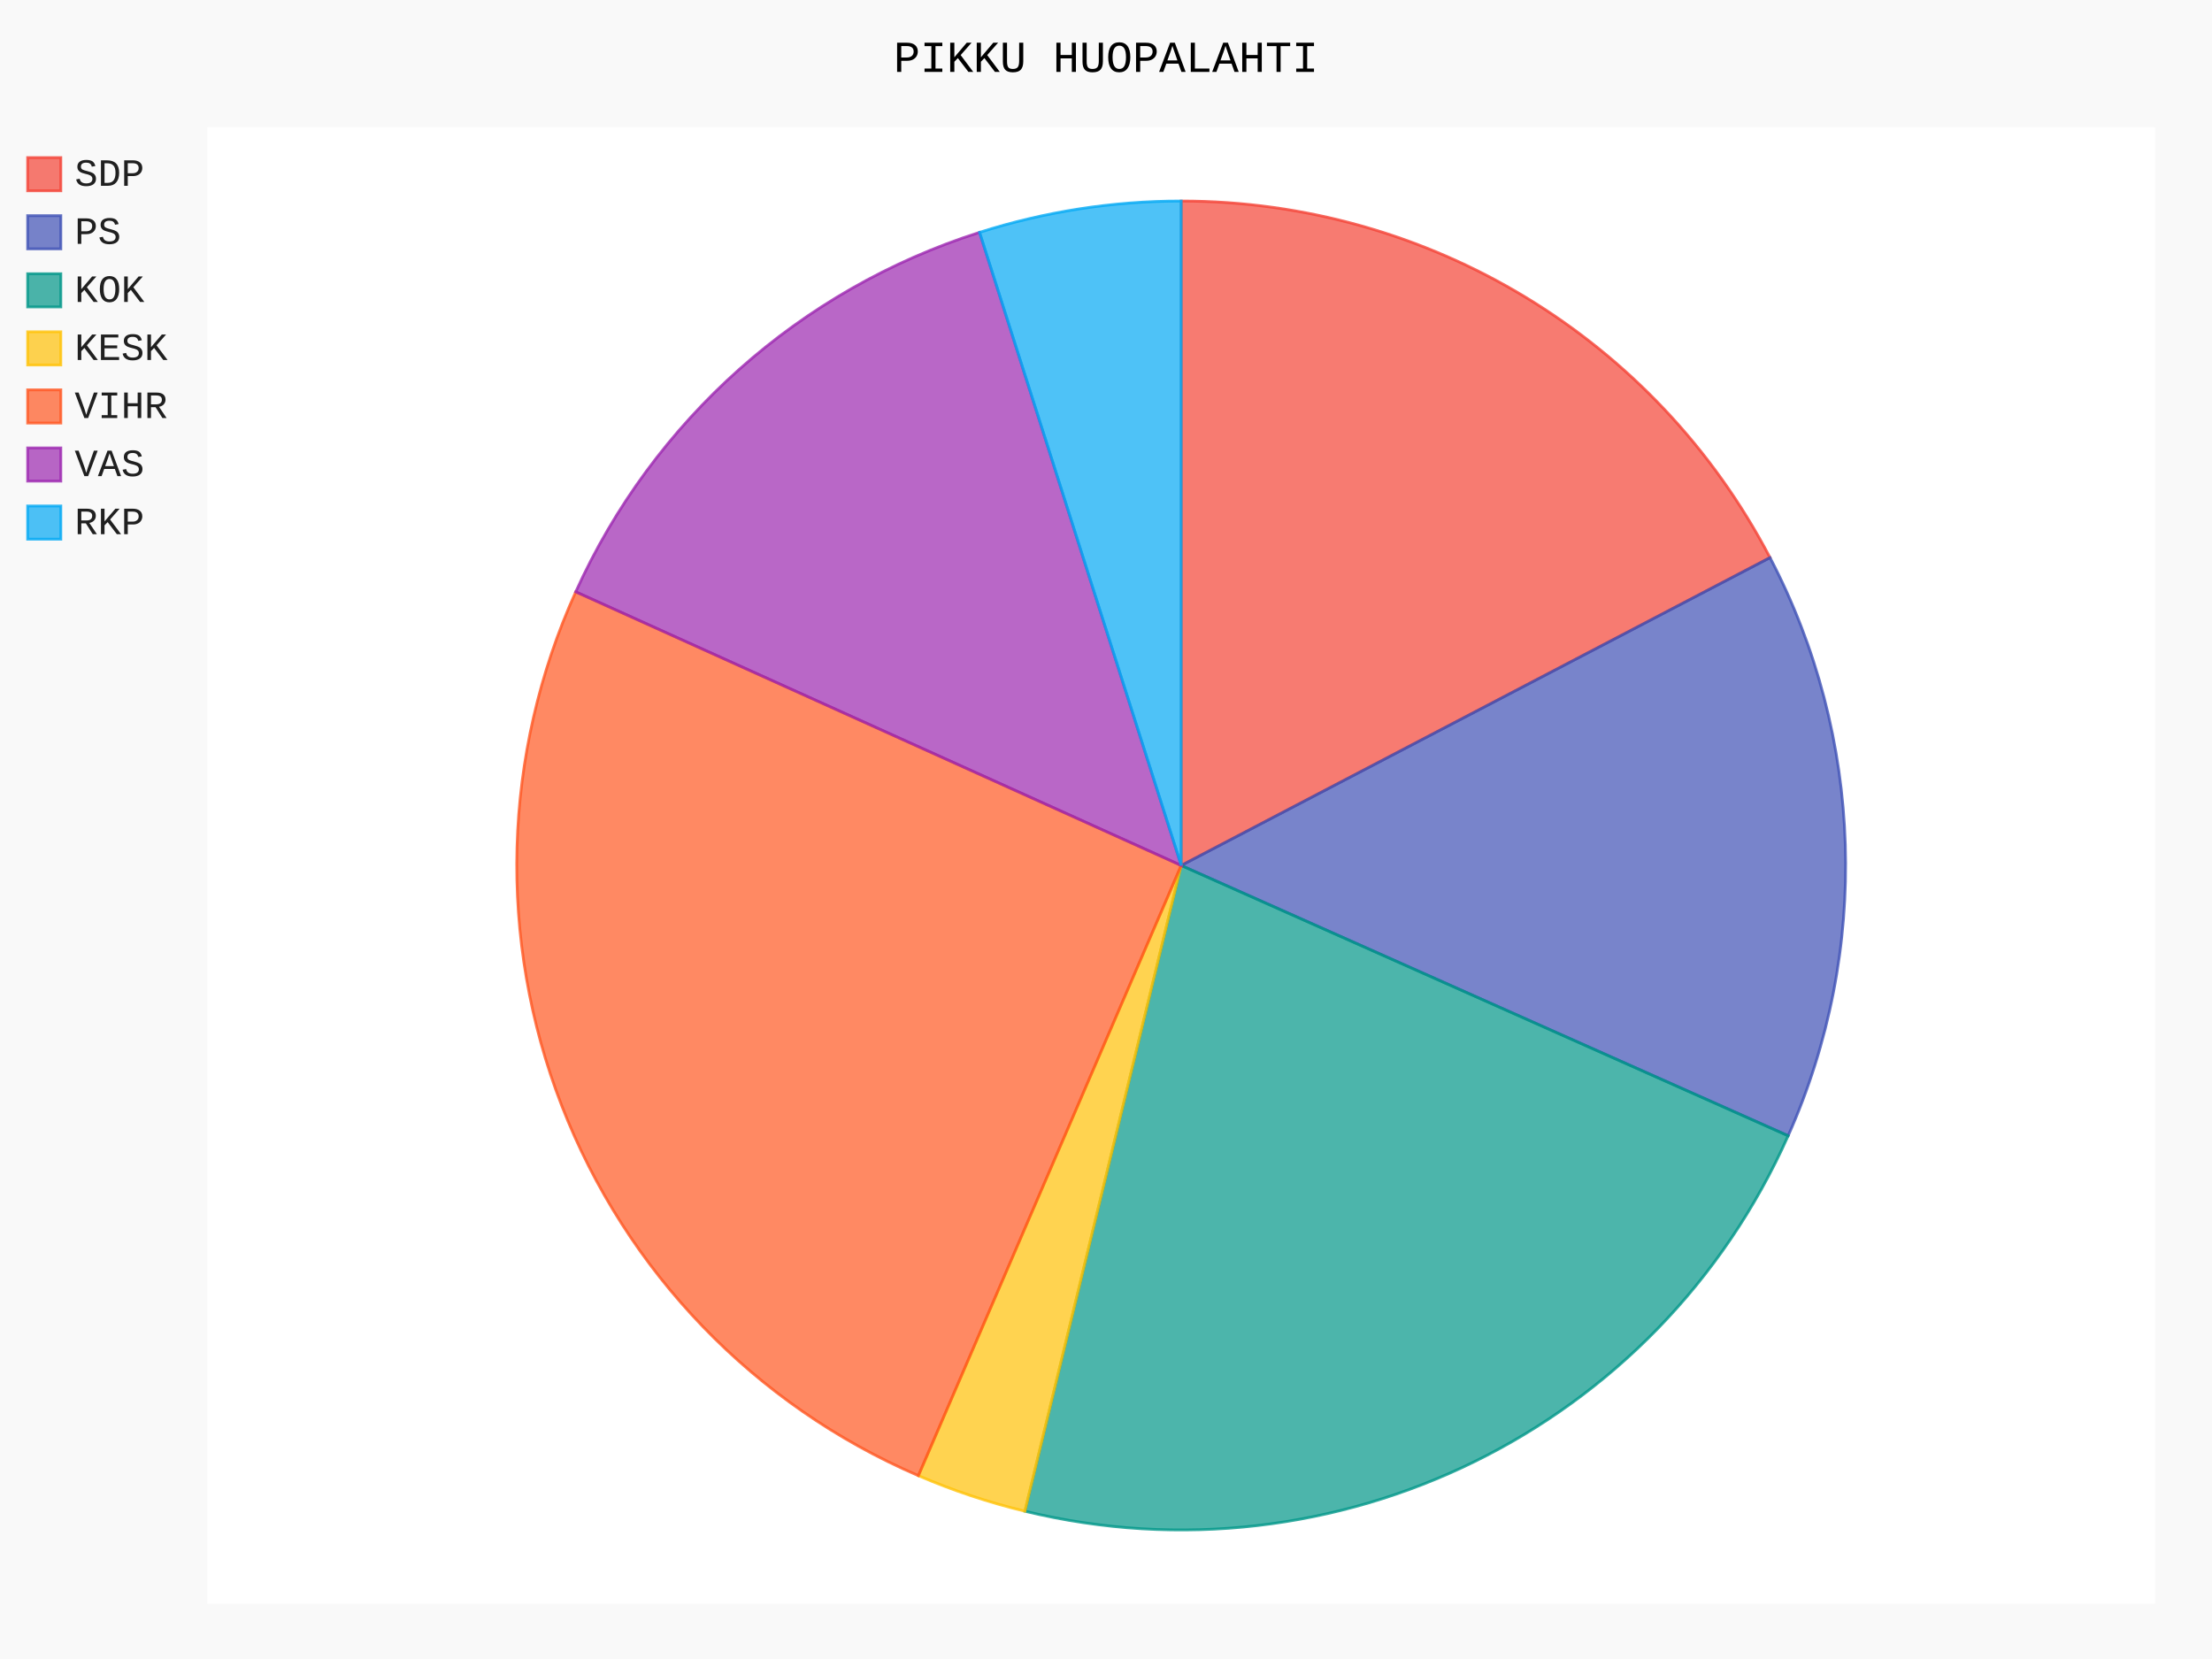
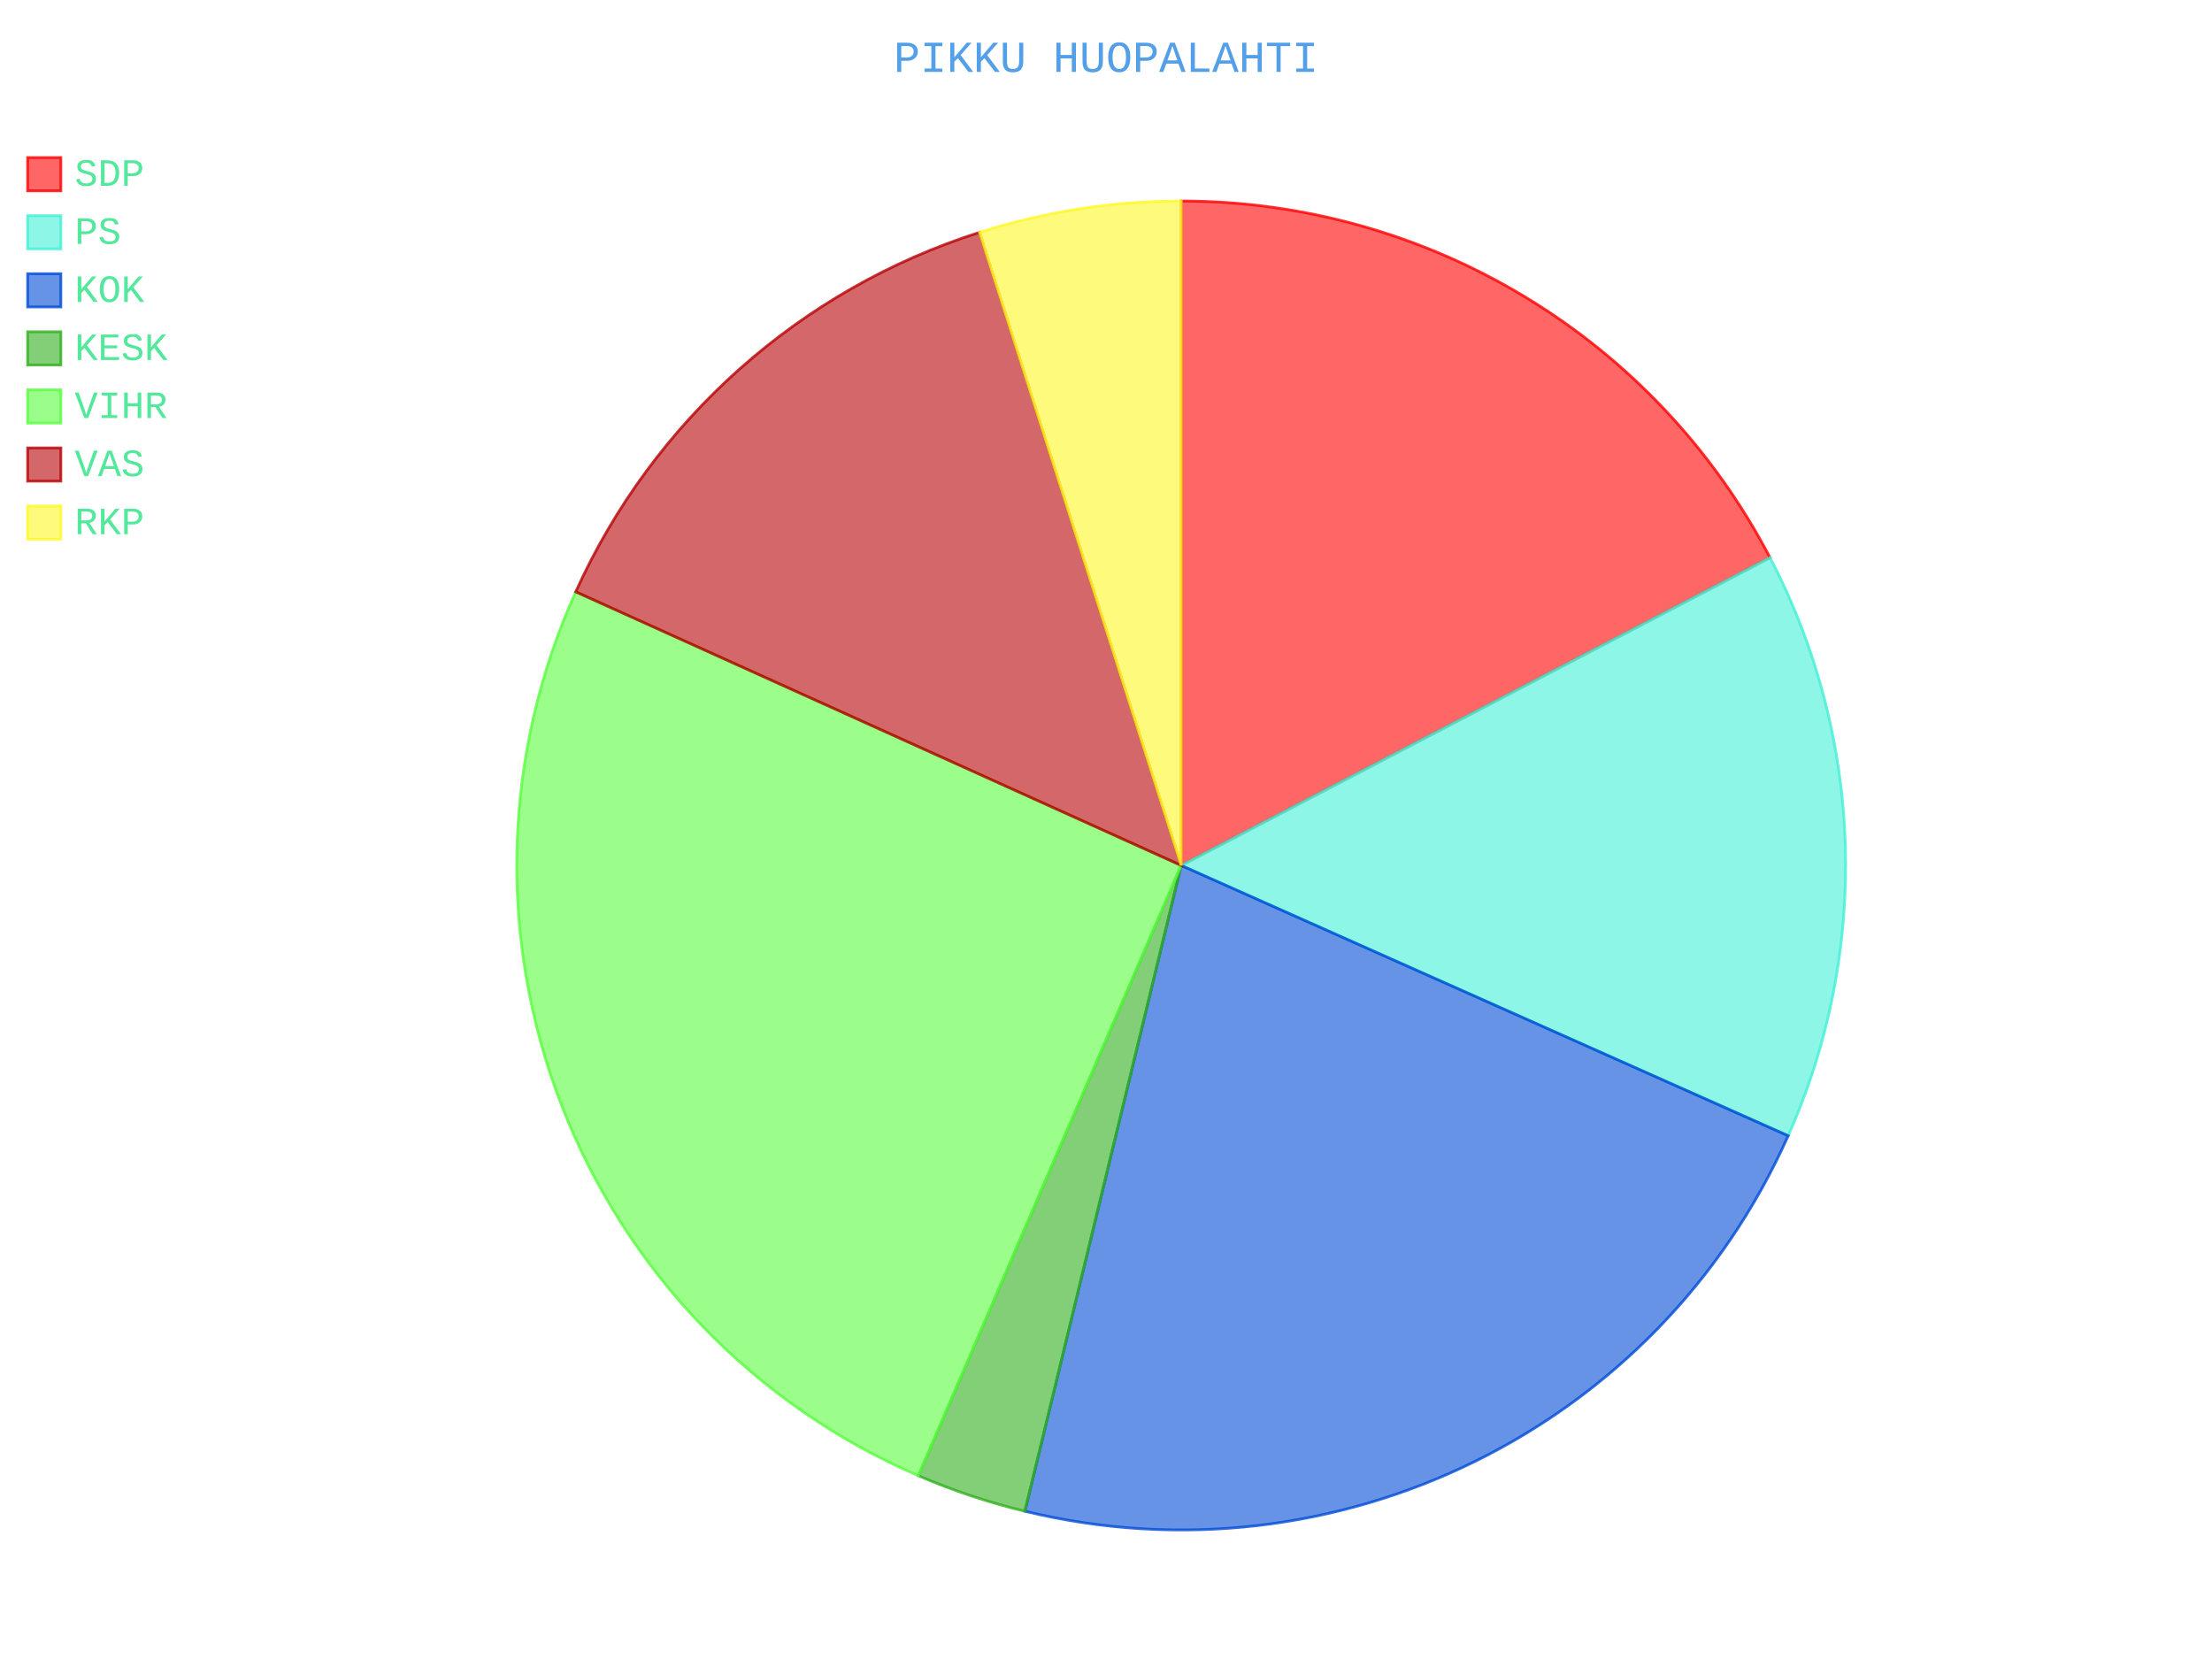
- <svg xmlns="http://www.w3.org/2000/svg" class="pygal-chart" id="chart-0b88a3d1-f683-4d6e-9ce5-903bb3b18a00" viewBox="0 0 800 600">
+ <svg xmlns="http://www.w3.org/2000/svg" class="pygal-chart" id="chart-41167891-8fdc-43e7-8511-8b8eb3582af2" viewBox="0 0 800 600">
  <defs>
-     <style type="text/css">#chart-0b88a3d1-f683-4d6e-9ce5-903bb3b18a00{-webkit-user-select:none;-webkit-font-smoothing:antialiased;font-family:Consolas,"Liberation Mono",Menlo,Courier,monospace}#chart-0b88a3d1-f683-4d6e-9ce5-903bb3b18a00 .title{font-family:Consolas,"Liberation Mono",Menlo,Courier,monospace;font-size:16px}#chart-0b88a3d1-f683-4d6e-9ce5-903bb3b18a00 .legends .legend text{font-family:Consolas,"Liberation Mono",Menlo,Courier,monospace;font-size:14px}#chart-0b88a3d1-f683-4d6e-9ce5-903bb3b18a00 .axis text{font-family:Consolas,"Liberation Mono",Menlo,Courier,monospace;font-size:10px}#chart-0b88a3d1-f683-4d6e-9ce5-903bb3b18a00 .axis text.major{font-family:Consolas,"Liberation Mono",Menlo,Courier,monospace;font-size:10px}#chart-0b88a3d1-f683-4d6e-9ce5-903bb3b18a00 .text-overlay text.value{font-family:Consolas,"Liberation Mono",Menlo,Courier,monospace;font-size:16px}#chart-0b88a3d1-f683-4d6e-9ce5-903bb3b18a00 .text-overlay text.label{font-family:Consolas,"Liberation Mono",Menlo,Courier,monospace;font-size:10px}#chart-0b88a3d1-f683-4d6e-9ce5-903bb3b18a00 .tooltip{font-family:Consolas,"Liberation Mono",Menlo,Courier,monospace;font-size:14px}#chart-0b88a3d1-f683-4d6e-9ce5-903bb3b18a00 text.no_data{font-family:Consolas,"Liberation Mono",Menlo,Courier,monospace;font-size:64px}
- #chart-0b88a3d1-f683-4d6e-9ce5-903bb3b18a00{background-color:rgba(249,249,249,1)}#chart-0b88a3d1-f683-4d6e-9ce5-903bb3b18a00 path,#chart-0b88a3d1-f683-4d6e-9ce5-903bb3b18a00 line,#chart-0b88a3d1-f683-4d6e-9ce5-903bb3b18a00 rect,#chart-0b88a3d1-f683-4d6e-9ce5-903bb3b18a00 circle{-webkit-transition:150ms;-moz-transition:150ms;transition:150ms}#chart-0b88a3d1-f683-4d6e-9ce5-903bb3b18a00 .graph &gt; .background{fill:rgba(249,249,249,1)}#chart-0b88a3d1-f683-4d6e-9ce5-903bb3b18a00 .plot &gt; .background{fill:rgba(255,255,255,1)}#chart-0b88a3d1-f683-4d6e-9ce5-903bb3b18a00 .graph{fill:rgba(0,0,0,.87)}#chart-0b88a3d1-f683-4d6e-9ce5-903bb3b18a00 text.no_data{fill:rgba(0,0,0,1)}#chart-0b88a3d1-f683-4d6e-9ce5-903bb3b18a00 .title{fill:rgba(0,0,0,1)}#chart-0b88a3d1-f683-4d6e-9ce5-903bb3b18a00 .legends .legend text{fill:rgba(0,0,0,.87)}#chart-0b88a3d1-f683-4d6e-9ce5-903bb3b18a00 .legends .legend:hover text{fill:rgba(0,0,0,1)}#chart-0b88a3d1-f683-4d6e-9ce5-903bb3b18a00 .axis .line{stroke:rgba(0,0,0,1)}#chart-0b88a3d1-f683-4d6e-9ce5-903bb3b18a00 .axis .guide.line{stroke:rgba(0,0,0,.54)}#chart-0b88a3d1-f683-4d6e-9ce5-903bb3b18a00 .axis .major.line{stroke:rgba(0,0,0,.87)}#chart-0b88a3d1-f683-4d6e-9ce5-903bb3b18a00 .axis text.major{fill:rgba(0,0,0,1)}#chart-0b88a3d1-f683-4d6e-9ce5-903bb3b18a00 .axis.y .guides:hover .guide.line,#chart-0b88a3d1-f683-4d6e-9ce5-903bb3b18a00 .line-graph .axis.x .guides:hover .guide.line,#chart-0b88a3d1-f683-4d6e-9ce5-903bb3b18a00 .stackedline-graph .axis.x .guides:hover .guide.line,#chart-0b88a3d1-f683-4d6e-9ce5-903bb3b18a00 .xy-graph .axis.x .guides:hover .guide.line{stroke:rgba(0,0,0,1)}#chart-0b88a3d1-f683-4d6e-9ce5-903bb3b18a00 .axis .guides:hover text{fill:rgba(0,0,0,1)}#chart-0b88a3d1-f683-4d6e-9ce5-903bb3b18a00 .reactive{fill-opacity:.7;stroke-opacity:.8}#chart-0b88a3d1-f683-4d6e-9ce5-903bb3b18a00 .ci{stroke:rgba(0,0,0,.87)}#chart-0b88a3d1-f683-4d6e-9ce5-903bb3b18a00 .reactive.active,#chart-0b88a3d1-f683-4d6e-9ce5-903bb3b18a00 .active .reactive{fill-opacity:.8;stroke-opacity:.9;stroke-width:4}#chart-0b88a3d1-f683-4d6e-9ce5-903bb3b18a00 .ci .reactive.active{stroke-width:1.5}#chart-0b88a3d1-f683-4d6e-9ce5-903bb3b18a00 .series text{fill:rgba(0,0,0,1)}#chart-0b88a3d1-f683-4d6e-9ce5-903bb3b18a00 .tooltip rect{fill:rgba(255,255,255,1);stroke:rgba(0,0,0,1);-webkit-transition:opacity 150ms;-moz-transition:opacity 150ms;transition:opacity 150ms}#chart-0b88a3d1-f683-4d6e-9ce5-903bb3b18a00 .tooltip .label{fill:rgba(0,0,0,.87)}#chart-0b88a3d1-f683-4d6e-9ce5-903bb3b18a00 .tooltip .label{fill:rgba(0,0,0,.87)}#chart-0b88a3d1-f683-4d6e-9ce5-903bb3b18a00 .tooltip .legend{font-size:.8em;fill:rgba(0,0,0,.54)}#chart-0b88a3d1-f683-4d6e-9ce5-903bb3b18a00 .tooltip .x_label{font-size:.6em;fill:rgba(0,0,0,1)}#chart-0b88a3d1-f683-4d6e-9ce5-903bb3b18a00 .tooltip .xlink{font-size:.5em;text-decoration:underline}#chart-0b88a3d1-f683-4d6e-9ce5-903bb3b18a00 .tooltip .value{font-size:1.5em}#chart-0b88a3d1-f683-4d6e-9ce5-903bb3b18a00 .bound{font-size:.5em}#chart-0b88a3d1-f683-4d6e-9ce5-903bb3b18a00 .max-value{font-size:.75em;fill:rgba(0,0,0,.54)}#chart-0b88a3d1-f683-4d6e-9ce5-903bb3b18a00 .map-element{fill:rgba(255,255,255,1);stroke:rgba(0,0,0,.54) !important}#chart-0b88a3d1-f683-4d6e-9ce5-903bb3b18a00 .map-element .reactive{fill-opacity:inherit;stroke-opacity:inherit}#chart-0b88a3d1-f683-4d6e-9ce5-903bb3b18a00 .color-0,#chart-0b88a3d1-f683-4d6e-9ce5-903bb3b18a00 .color-0 a:visited{stroke:#F44336;fill:#F44336}#chart-0b88a3d1-f683-4d6e-9ce5-903bb3b18a00 .color-1,#chart-0b88a3d1-f683-4d6e-9ce5-903bb3b18a00 .color-1 a:visited{stroke:#3F51B5;fill:#3F51B5}#chart-0b88a3d1-f683-4d6e-9ce5-903bb3b18a00 .color-2,#chart-0b88a3d1-f683-4d6e-9ce5-903bb3b18a00 .color-2 a:visited{stroke:#009688;fill:#009688}#chart-0b88a3d1-f683-4d6e-9ce5-903bb3b18a00 .color-3,#chart-0b88a3d1-f683-4d6e-9ce5-903bb3b18a00 .color-3 a:visited{stroke:#FFC107;fill:#FFC107}#chart-0b88a3d1-f683-4d6e-9ce5-903bb3b18a00 .color-4,#chart-0b88a3d1-f683-4d6e-9ce5-903bb3b18a00 .color-4 a:visited{stroke:#FF5722;fill:#FF5722}#chart-0b88a3d1-f683-4d6e-9ce5-903bb3b18a00 .color-5,#chart-0b88a3d1-f683-4d6e-9ce5-903bb3b18a00 .color-5 a:visited{stroke:#9C27B0;fill:#9C27B0}#chart-0b88a3d1-f683-4d6e-9ce5-903bb3b18a00 .color-6,#chart-0b88a3d1-f683-4d6e-9ce5-903bb3b18a00 .color-6 a:visited{stroke:#03A9F4;fill:#03A9F4}#chart-0b88a3d1-f683-4d6e-9ce5-903bb3b18a00 .text-overlay .color-0 text{fill:black}#chart-0b88a3d1-f683-4d6e-9ce5-903bb3b18a00 .text-overlay .color-1 text{fill:black}#chart-0b88a3d1-f683-4d6e-9ce5-903bb3b18a00 .text-overlay .color-2 text{fill:black}#chart-0b88a3d1-f683-4d6e-9ce5-903bb3b18a00 .text-overlay .color-3 text{fill:black}#chart-0b88a3d1-f683-4d6e-9ce5-903bb3b18a00 .text-overlay .color-4 text{fill:black}#chart-0b88a3d1-f683-4d6e-9ce5-903bb3b18a00 .text-overlay .color-5 text{fill:black}#chart-0b88a3d1-f683-4d6e-9ce5-903bb3b18a00 .text-overlay .color-6 text{fill:black}
- #chart-0b88a3d1-f683-4d6e-9ce5-903bb3b18a00 text.no_data{text-anchor:middle}#chart-0b88a3d1-f683-4d6e-9ce5-903bb3b18a00 .guide.line{fill:none}#chart-0b88a3d1-f683-4d6e-9ce5-903bb3b18a00 .centered{text-anchor:middle}#chart-0b88a3d1-f683-4d6e-9ce5-903bb3b18a00 .title{text-anchor:middle}#chart-0b88a3d1-f683-4d6e-9ce5-903bb3b18a00 .legends .legend text{fill-opacity:1}#chart-0b88a3d1-f683-4d6e-9ce5-903bb3b18a00 .axis.x text{text-anchor:middle}#chart-0b88a3d1-f683-4d6e-9ce5-903bb3b18a00 .axis.x:not(.web) text[transform]{text-anchor:start}#chart-0b88a3d1-f683-4d6e-9ce5-903bb3b18a00 .axis.x:not(.web) text[transform].backwards{text-anchor:end}#chart-0b88a3d1-f683-4d6e-9ce5-903bb3b18a00 .axis.y text{text-anchor:end}#chart-0b88a3d1-f683-4d6e-9ce5-903bb3b18a00 .axis.y text[transform].backwards{text-anchor:start}#chart-0b88a3d1-f683-4d6e-9ce5-903bb3b18a00 .axis.y2 text{text-anchor:start}#chart-0b88a3d1-f683-4d6e-9ce5-903bb3b18a00 .axis.y2 text[transform].backwards{text-anchor:end}#chart-0b88a3d1-f683-4d6e-9ce5-903bb3b18a00 .axis .guide.line{stroke-dasharray:4,4}#chart-0b88a3d1-f683-4d6e-9ce5-903bb3b18a00 .axis .major.guide.line{stroke-dasharray:6,6}#chart-0b88a3d1-f683-4d6e-9ce5-903bb3b18a00 .horizontal .axis.y .guide.line,#chart-0b88a3d1-f683-4d6e-9ce5-903bb3b18a00 .horizontal .axis.y2 .guide.line,#chart-0b88a3d1-f683-4d6e-9ce5-903bb3b18a00 .vertical .axis.x .guide.line{opacity:0}#chart-0b88a3d1-f683-4d6e-9ce5-903bb3b18a00 .horizontal .axis.always_show .guide.line,#chart-0b88a3d1-f683-4d6e-9ce5-903bb3b18a00 .vertical .axis.always_show .guide.line{opacity:1 !important}#chart-0b88a3d1-f683-4d6e-9ce5-903bb3b18a00 .axis.y .guides:hover .guide.line,#chart-0b88a3d1-f683-4d6e-9ce5-903bb3b18a00 .axis.y2 .guides:hover .guide.line,#chart-0b88a3d1-f683-4d6e-9ce5-903bb3b18a00 .axis.x .guides:hover .guide.line{opacity:1}#chart-0b88a3d1-f683-4d6e-9ce5-903bb3b18a00 .axis .guides:hover text{opacity:1}#chart-0b88a3d1-f683-4d6e-9ce5-903bb3b18a00 .nofill{fill:none}#chart-0b88a3d1-f683-4d6e-9ce5-903bb3b18a00 .subtle-fill{fill-opacity:.2}#chart-0b88a3d1-f683-4d6e-9ce5-903bb3b18a00 .dot{stroke-width:1px;fill-opacity:1}#chart-0b88a3d1-f683-4d6e-9ce5-903bb3b18a00 .dot.active{stroke-width:5px}#chart-0b88a3d1-f683-4d6e-9ce5-903bb3b18a00 .dot.negative{fill:transparent}#chart-0b88a3d1-f683-4d6e-9ce5-903bb3b18a00 text,#chart-0b88a3d1-f683-4d6e-9ce5-903bb3b18a00 tspan{stroke:none !important}#chart-0b88a3d1-f683-4d6e-9ce5-903bb3b18a00 .series text.active{opacity:1}#chart-0b88a3d1-f683-4d6e-9ce5-903bb3b18a00 .tooltip rect{fill-opacity:.95;stroke-width:.5}#chart-0b88a3d1-f683-4d6e-9ce5-903bb3b18a00 .tooltip text{fill-opacity:1}#chart-0b88a3d1-f683-4d6e-9ce5-903bb3b18a00 .showable{visibility:hidden}#chart-0b88a3d1-f683-4d6e-9ce5-903bb3b18a00 .showable.shown{visibility:visible}#chart-0b88a3d1-f683-4d6e-9ce5-903bb3b18a00 .gauge-background{fill:rgba(229,229,229,1);stroke:none}#chart-0b88a3d1-f683-4d6e-9ce5-903bb3b18a00 .bg-lines{stroke:rgba(249,249,249,1);stroke-width:2px}</style>
+     <style type="text/css">#chart-41167891-8fdc-43e7-8511-8b8eb3582af2{-webkit-user-select:none;-webkit-font-smoothing:antialiased;font-family:Consolas,"Liberation Mono",Menlo,Courier,monospace}#chart-41167891-8fdc-43e7-8511-8b8eb3582af2 .title{font-family:Consolas,"Liberation Mono",Menlo,Courier,monospace;font-size:16px}#chart-41167891-8fdc-43e7-8511-8b8eb3582af2 .legends .legend text{font-family:Consolas,"Liberation Mono",Menlo,Courier,monospace;font-size:14px}#chart-41167891-8fdc-43e7-8511-8b8eb3582af2 .axis text{font-family:Consolas,"Liberation Mono",Menlo,Courier,monospace;font-size:10px}#chart-41167891-8fdc-43e7-8511-8b8eb3582af2 .axis text.major{font-family:Consolas,"Liberation Mono",Menlo,Courier,monospace;font-size:10px}#chart-41167891-8fdc-43e7-8511-8b8eb3582af2 .text-overlay text.value{font-family:Consolas,"Liberation Mono",Menlo,Courier,monospace;font-size:16px}#chart-41167891-8fdc-43e7-8511-8b8eb3582af2 .text-overlay text.label{font-family:Consolas,"Liberation Mono",Menlo,Courier,monospace;font-size:10px}#chart-41167891-8fdc-43e7-8511-8b8eb3582af2 .tooltip{font-family:Consolas,"Liberation Mono",Menlo,Courier,monospace;font-size:14px}#chart-41167891-8fdc-43e7-8511-8b8eb3582af2 text.no_data{font-family:Consolas,"Liberation Mono",Menlo,Courier,monospace;font-size:64px}
+ #chart-41167891-8fdc-43e7-8511-8b8eb3582af2{background-color:transparent}#chart-41167891-8fdc-43e7-8511-8b8eb3582af2 path,#chart-41167891-8fdc-43e7-8511-8b8eb3582af2 line,#chart-41167891-8fdc-43e7-8511-8b8eb3582af2 rect,#chart-41167891-8fdc-43e7-8511-8b8eb3582af2 circle{-webkit-transition:1000ms ease-in;-moz-transition:1000ms ease-in;transition:1000ms ease-in}#chart-41167891-8fdc-43e7-8511-8b8eb3582af2 .graph &gt; .background{fill:transparent}#chart-41167891-8fdc-43e7-8511-8b8eb3582af2 .plot &gt; .background{fill:transparent}#chart-41167891-8fdc-43e7-8511-8b8eb3582af2 .graph{fill:#53E89B}#chart-41167891-8fdc-43e7-8511-8b8eb3582af2 text.no_data{fill:#53A0E8}#chart-41167891-8fdc-43e7-8511-8b8eb3582af2 .title{fill:#53A0E8}#chart-41167891-8fdc-43e7-8511-8b8eb3582af2 .legends .legend text{fill:#53E89B}#chart-41167891-8fdc-43e7-8511-8b8eb3582af2 .legends .legend:hover text{fill:#53A0E8}#chart-41167891-8fdc-43e7-8511-8b8eb3582af2 .axis .line{stroke:#53A0E8}#chart-41167891-8fdc-43e7-8511-8b8eb3582af2 .axis .guide.line{stroke:#630C0D}#chart-41167891-8fdc-43e7-8511-8b8eb3582af2 .axis .major.line{stroke:#53E89B}#chart-41167891-8fdc-43e7-8511-8b8eb3582af2 .axis text.major{fill:#53A0E8}#chart-41167891-8fdc-43e7-8511-8b8eb3582af2 .axis.y .guides:hover .guide.line,#chart-41167891-8fdc-43e7-8511-8b8eb3582af2 .line-graph .axis.x .guides:hover .guide.line,#chart-41167891-8fdc-43e7-8511-8b8eb3582af2 .stackedline-graph .axis.x .guides:hover .guide.line,#chart-41167891-8fdc-43e7-8511-8b8eb3582af2 .xy-graph .axis.x .guides:hover .guide.line{stroke:#53A0E8}#chart-41167891-8fdc-43e7-8511-8b8eb3582af2 .axis .guides:hover text{fill:#53A0E8}#chart-41167891-8fdc-43e7-8511-8b8eb3582af2 .reactive{fill-opacity:.6;stroke-opacity:.8}#chart-41167891-8fdc-43e7-8511-8b8eb3582af2 .ci{stroke:#53E89B}#chart-41167891-8fdc-43e7-8511-8b8eb3582af2 .reactive.active,#chart-41167891-8fdc-43e7-8511-8b8eb3582af2 .active .reactive{fill-opacity:.9;stroke-opacity:.9;stroke-width:4}#chart-41167891-8fdc-43e7-8511-8b8eb3582af2 .ci .reactive.active{stroke-width:1.5}#chart-41167891-8fdc-43e7-8511-8b8eb3582af2 .series text{fill:#53A0E8}#chart-41167891-8fdc-43e7-8511-8b8eb3582af2 .tooltip rect{fill:transparent;stroke:#53A0E8;-webkit-transition:opacity 1000ms ease-in;-moz-transition:opacity 1000ms ease-in;transition:opacity 1000ms ease-in}#chart-41167891-8fdc-43e7-8511-8b8eb3582af2 .tooltip .label{fill:#53E89B}#chart-41167891-8fdc-43e7-8511-8b8eb3582af2 .tooltip .label{fill:#53E89B}#chart-41167891-8fdc-43e7-8511-8b8eb3582af2 .tooltip .legend{font-size:.8em;fill:#630C0D}#chart-41167891-8fdc-43e7-8511-8b8eb3582af2 .tooltip .x_label{font-size:.6em;fill:#53A0E8}#chart-41167891-8fdc-43e7-8511-8b8eb3582af2 .tooltip .xlink{font-size:.5em;text-decoration:underline}#chart-41167891-8fdc-43e7-8511-8b8eb3582af2 .tooltip .value{font-size:1.5em}#chart-41167891-8fdc-43e7-8511-8b8eb3582af2 .bound{font-size:.5em}#chart-41167891-8fdc-43e7-8511-8b8eb3582af2 .max-value{font-size:.75em;fill:#630C0D}#chart-41167891-8fdc-43e7-8511-8b8eb3582af2 .map-element{fill:transparent;stroke:#630C0D !important}#chart-41167891-8fdc-43e7-8511-8b8eb3582af2 .map-element .reactive{fill-opacity:inherit;stroke-opacity:inherit}#chart-41167891-8fdc-43e7-8511-8b8eb3582af2 .color-0,#chart-41167891-8fdc-43e7-8511-8b8eb3582af2 .color-0 a:visited{stroke:#ff0000;fill:#ff0000}#chart-41167891-8fdc-43e7-8511-8b8eb3582af2 .color-1,#chart-41167891-8fdc-43e7-8511-8b8eb3582af2 .color-1 a:visited{stroke:#42f0d6;fill:#42f0d6}#chart-41167891-8fdc-43e7-8511-8b8eb3582af2 .color-2,#chart-41167891-8fdc-43e7-8511-8b8eb3582af2 .color-2 a:visited{stroke:#004bd6;fill:#004bd6}#chart-41167891-8fdc-43e7-8511-8b8eb3582af2 .color-3,#chart-41167891-8fdc-43e7-8511-8b8eb3582af2 .color-3 a:visited{stroke:#30af1d;fill:#30af1d}#chart-41167891-8fdc-43e7-8511-8b8eb3582af2 .color-4,#chart-41167891-8fdc-43e7-8511-8b8eb3582af2 .color-4 a:visited{stroke:#58fd3f;fill:#58fd3f}#chart-41167891-8fdc-43e7-8511-8b8eb3582af2 .color-5,#chart-41167891-8fdc-43e7-8511-8b8eb3582af2 .color-5 a:visited{stroke:#b60205;fill:#b60205}#chart-41167891-8fdc-43e7-8511-8b8eb3582af2 .color-6,#chart-41167891-8fdc-43e7-8511-8b8eb3582af2 .color-6 a:visited{stroke:#fdf926;fill:#fdf926}#chart-41167891-8fdc-43e7-8511-8b8eb3582af2 .text-overlay .color-0 text{fill:black}#chart-41167891-8fdc-43e7-8511-8b8eb3582af2 .text-overlay .color-1 text{fill:black}#chart-41167891-8fdc-43e7-8511-8b8eb3582af2 .text-overlay .color-2 text{fill:black}#chart-41167891-8fdc-43e7-8511-8b8eb3582af2 .text-overlay .color-3 text{fill:black}#chart-41167891-8fdc-43e7-8511-8b8eb3582af2 .text-overlay .color-4 text{fill:black}#chart-41167891-8fdc-43e7-8511-8b8eb3582af2 .text-overlay .color-5 text{fill:black}#chart-41167891-8fdc-43e7-8511-8b8eb3582af2 .text-overlay .color-6 text{fill:black}
+ #chart-41167891-8fdc-43e7-8511-8b8eb3582af2 text.no_data{text-anchor:middle}#chart-41167891-8fdc-43e7-8511-8b8eb3582af2 .guide.line{fill:none}#chart-41167891-8fdc-43e7-8511-8b8eb3582af2 .centered{text-anchor:middle}#chart-41167891-8fdc-43e7-8511-8b8eb3582af2 .title{text-anchor:middle}#chart-41167891-8fdc-43e7-8511-8b8eb3582af2 .legends .legend text{fill-opacity:1}#chart-41167891-8fdc-43e7-8511-8b8eb3582af2 .axis.x text{text-anchor:middle}#chart-41167891-8fdc-43e7-8511-8b8eb3582af2 .axis.x:not(.web) text[transform]{text-anchor:start}#chart-41167891-8fdc-43e7-8511-8b8eb3582af2 .axis.x:not(.web) text[transform].backwards{text-anchor:end}#chart-41167891-8fdc-43e7-8511-8b8eb3582af2 .axis.y text{text-anchor:end}#chart-41167891-8fdc-43e7-8511-8b8eb3582af2 .axis.y text[transform].backwards{text-anchor:start}#chart-41167891-8fdc-43e7-8511-8b8eb3582af2 .axis.y2 text{text-anchor:start}#chart-41167891-8fdc-43e7-8511-8b8eb3582af2 .axis.y2 text[transform].backwards{text-anchor:end}#chart-41167891-8fdc-43e7-8511-8b8eb3582af2 .axis .guide.line{stroke-dasharray:4,4}#chart-41167891-8fdc-43e7-8511-8b8eb3582af2 .axis .major.guide.line{stroke-dasharray:6,6}#chart-41167891-8fdc-43e7-8511-8b8eb3582af2 .horizontal .axis.y .guide.line,#chart-41167891-8fdc-43e7-8511-8b8eb3582af2 .horizontal .axis.y2 .guide.line,#chart-41167891-8fdc-43e7-8511-8b8eb3582af2 .vertical .axis.x .guide.line{opacity:0}#chart-41167891-8fdc-43e7-8511-8b8eb3582af2 .horizontal .axis.always_show .guide.line,#chart-41167891-8fdc-43e7-8511-8b8eb3582af2 .vertical .axis.always_show .guide.line{opacity:1 !important}#chart-41167891-8fdc-43e7-8511-8b8eb3582af2 .axis.y .guides:hover .guide.line,#chart-41167891-8fdc-43e7-8511-8b8eb3582af2 .axis.y2 .guides:hover .guide.line,#chart-41167891-8fdc-43e7-8511-8b8eb3582af2 .axis.x .guides:hover .guide.line{opacity:1}#chart-41167891-8fdc-43e7-8511-8b8eb3582af2 .axis .guides:hover text{opacity:1}#chart-41167891-8fdc-43e7-8511-8b8eb3582af2 .nofill{fill:none}#chart-41167891-8fdc-43e7-8511-8b8eb3582af2 .subtle-fill{fill-opacity:.2}#chart-41167891-8fdc-43e7-8511-8b8eb3582af2 .dot{stroke-width:1px;fill-opacity:1}#chart-41167891-8fdc-43e7-8511-8b8eb3582af2 .dot.active{stroke-width:5px}#chart-41167891-8fdc-43e7-8511-8b8eb3582af2 .dot.negative{fill:transparent}#chart-41167891-8fdc-43e7-8511-8b8eb3582af2 text,#chart-41167891-8fdc-43e7-8511-8b8eb3582af2 tspan{stroke:none !important}#chart-41167891-8fdc-43e7-8511-8b8eb3582af2 .series text.active{opacity:1}#chart-41167891-8fdc-43e7-8511-8b8eb3582af2 .tooltip rect{fill-opacity:.95;stroke-width:.5}#chart-41167891-8fdc-43e7-8511-8b8eb3582af2 .tooltip text{fill-opacity:1}#chart-41167891-8fdc-43e7-8511-8b8eb3582af2 .showable{visibility:hidden}#chart-41167891-8fdc-43e7-8511-8b8eb3582af2 .showable.shown{visibility:visible}#chart-41167891-8fdc-43e7-8511-8b8eb3582af2 .gauge-background{fill:rgba(229,229,229,1);stroke:none}#chart-41167891-8fdc-43e7-8511-8b8eb3582af2 .bg-lines{stroke:transparent;stroke-width:2px}</style>
  </defs>
  <g class="graph pie-graph vertical">
    <rect class="background" height="600" width="800" x="0" y="0" />
    <g class="plot" transform="translate(75, 46)">
      <rect class="background" height="534" width="704.4" x="0" y="0" />
      <g class="series serie-0 color-0">
        <g class="slices">
          <g class="slice">
            <path class="slice reactive tooltip-trigger" d="M352.2 26.7 A240.3 240.3 0 0 1 565.151 155.662 L352.2 267 A0 0 0 0 0 352.2 267 z" />
          </g>
        </g>
      </g>
      <g class="series serie-1 color-1">
        <g class="slices">
          <g class="slice">
            <path class="slice reactive tooltip-trigger" d="M565.151 155.662 A240.3 240.3 0 0 1 571.716 364.759 L352.2 267 A0 0 0 0 0 352.2 267 z" />
          </g>
        </g>
      </g>
      <g class="series serie-2 color-2">
        <g class="slices">
          <g class="slice">
            <path class="slice reactive tooltip-trigger" d="M571.716 364.759 A240.3 240.3 0 0 1 295.673 500.557 L352.2 267 A0 0 0 0 0 352.2 267 z" />
          </g>
        </g>
      </g>
      <g class="series serie-3 color-3">
        <g class="slices">
          <g class="slice">
            <path class="slice reactive tooltip-trigger" d="M295.673 500.557 A240.3 240.3 0 0 1 257.145 487.7 L352.2 267 A0 0 0 0 0 352.2 267 z" />
          </g>
        </g>
      </g>
      <g class="series serie-4 color-4">
        <g class="slices">
          <g class="slice">
            <path class="slice reactive tooltip-trigger" d="M257.145 487.7 A240.3 240.3 0 0 1 133.221 168.044 L352.2 267 A0 0 0 0 0 352.2 267 z" />
          </g>
        </g>
      </g>
      <g class="series serie-5 color-5">
        <g class="slices">
          <g class="slice">
            <path class="slice reactive tooltip-trigger" d="M133.221 168.044 A240.3 240.3 0 0 1 279.254 38.039 L352.2 267 A0 0 0 0 0 352.2 267 z" />
          </g>
        </g>
      </g>
      <g class="series serie-6 color-6">
        <g class="slices">
          <g class="slice">
            <path class="slice reactive tooltip-trigger" d="M279.254 38.039 A240.3 240.3 0 0 1 352.2 26.7 L352.2 267 A0 0 0 0 0 352.2 267 z" />
          </g>
        </g>
      </g>
    </g>
    <g class="titles">
      <text class="title plot_title" x="400.0" y="26">PIKKU HUOPALAHTI</text>
    </g>
    <g class="plot overlay" transform="translate(75, 46)">
      <g class="series serie-0 color-0" />
      <g class="series serie-1 color-1" />
      <g class="series serie-2 color-2" />
      <g class="series serie-3 color-3" />
      <g class="series serie-4 color-4" />
      <g class="series serie-5 color-5" />
      <g class="series serie-6 color-6" />
    </g>
    <g class="plot text-overlay" transform="translate(75, 46)">
      <g class="series serie-0 color-0" />
      <g class="series serie-1 color-1" />
      <g class="series serie-2 color-2" />
      <g class="series serie-3 color-3" />
      <g class="series serie-4 color-4" />
      <g class="series serie-5 color-5" />
      <g class="series serie-6 color-6" />
    </g>
    <g class="plot tooltip-overlay" transform="translate(75, 46)">
      <g class="tooltip" style="opacity: 0" transform="translate(0 0)">
        <rect class="tooltip-box" height="0" rx="0" ry="0" width="0" />
        <g class="text" />
      </g>
    </g>
    <g class="legends" transform="translate(10, 56)">
      <g class="legend reactive activate-serie" id="activate-serie-0">
        <rect class="color-0 reactive" height="12" width="12" x="0.0" y="1.0" />
        <text x="17.0" y="11.2">SDP</text>
      </g>
      <g class="legend reactive activate-serie" id="activate-serie-1">
        <rect class="color-1 reactive" height="12" width="12" x="0.0" y="22.0" />
        <text x="17.0" y="32.2">PS</text>
      </g>
      <g class="legend reactive activate-serie" id="activate-serie-2">
        <rect class="color-2 reactive" height="12" width="12" x="0.0" y="43.0" />
        <text x="17.0" y="53.2">KOK</text>
      </g>
      <g class="legend reactive activate-serie" id="activate-serie-3">
        <rect class="color-3 reactive" height="12" width="12" x="0.0" y="64.0" />
        <text x="17.0" y="74.2">KESK</text>
      </g>
      <g class="legend reactive activate-serie" id="activate-serie-4">
        <rect class="color-4 reactive" height="12" width="12" x="0.0" y="85.0" />
        <text x="17.0" y="95.2">VIHR</text>
      </g>
      <g class="legend reactive activate-serie" id="activate-serie-5">
        <rect class="color-5 reactive" height="12" width="12" x="0.0" y="106.0" />
        <text x="17.0" y="116.2">VAS</text>
      </g>
      <g class="legend reactive activate-serie" id="activate-serie-6">
        <rect class="color-6 reactive" height="12" width="12" x="0.0" y="127.0" />
        <text x="17.0" y="137.2">RKP</text>
      </g>
    </g>
    <g class="legends" transform="translate(790, 56)" />
  </g>
</svg>
